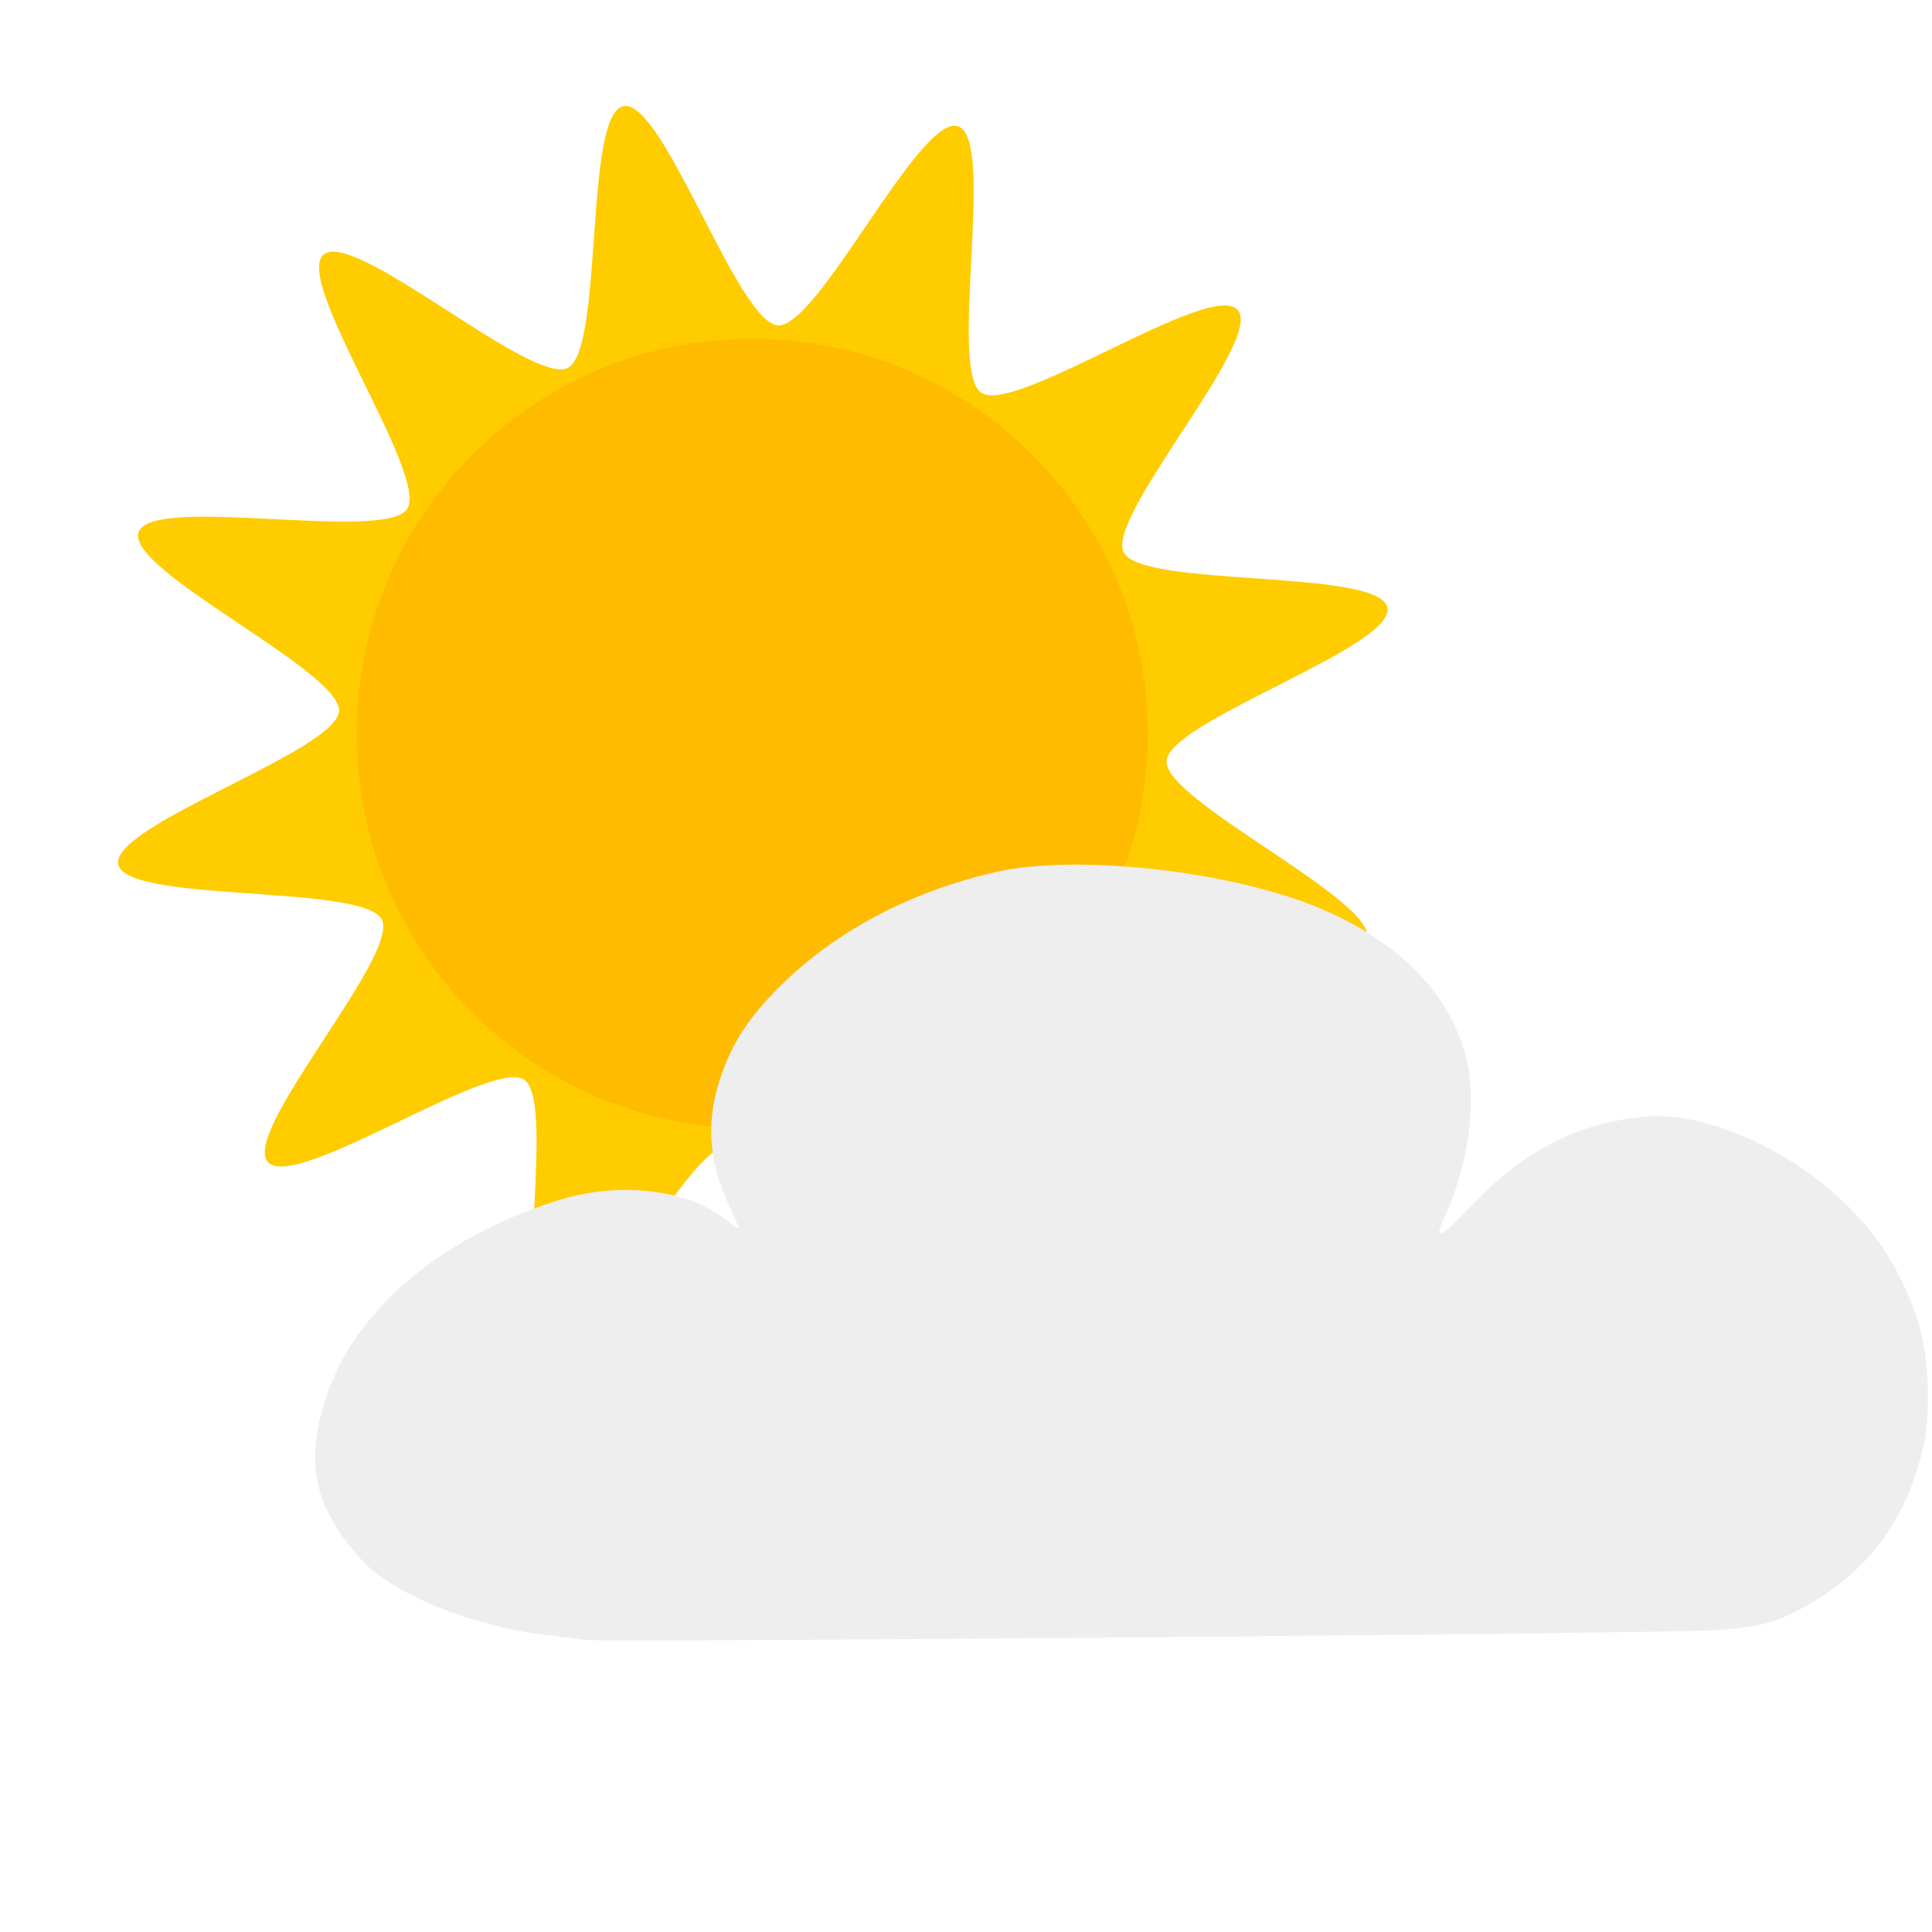
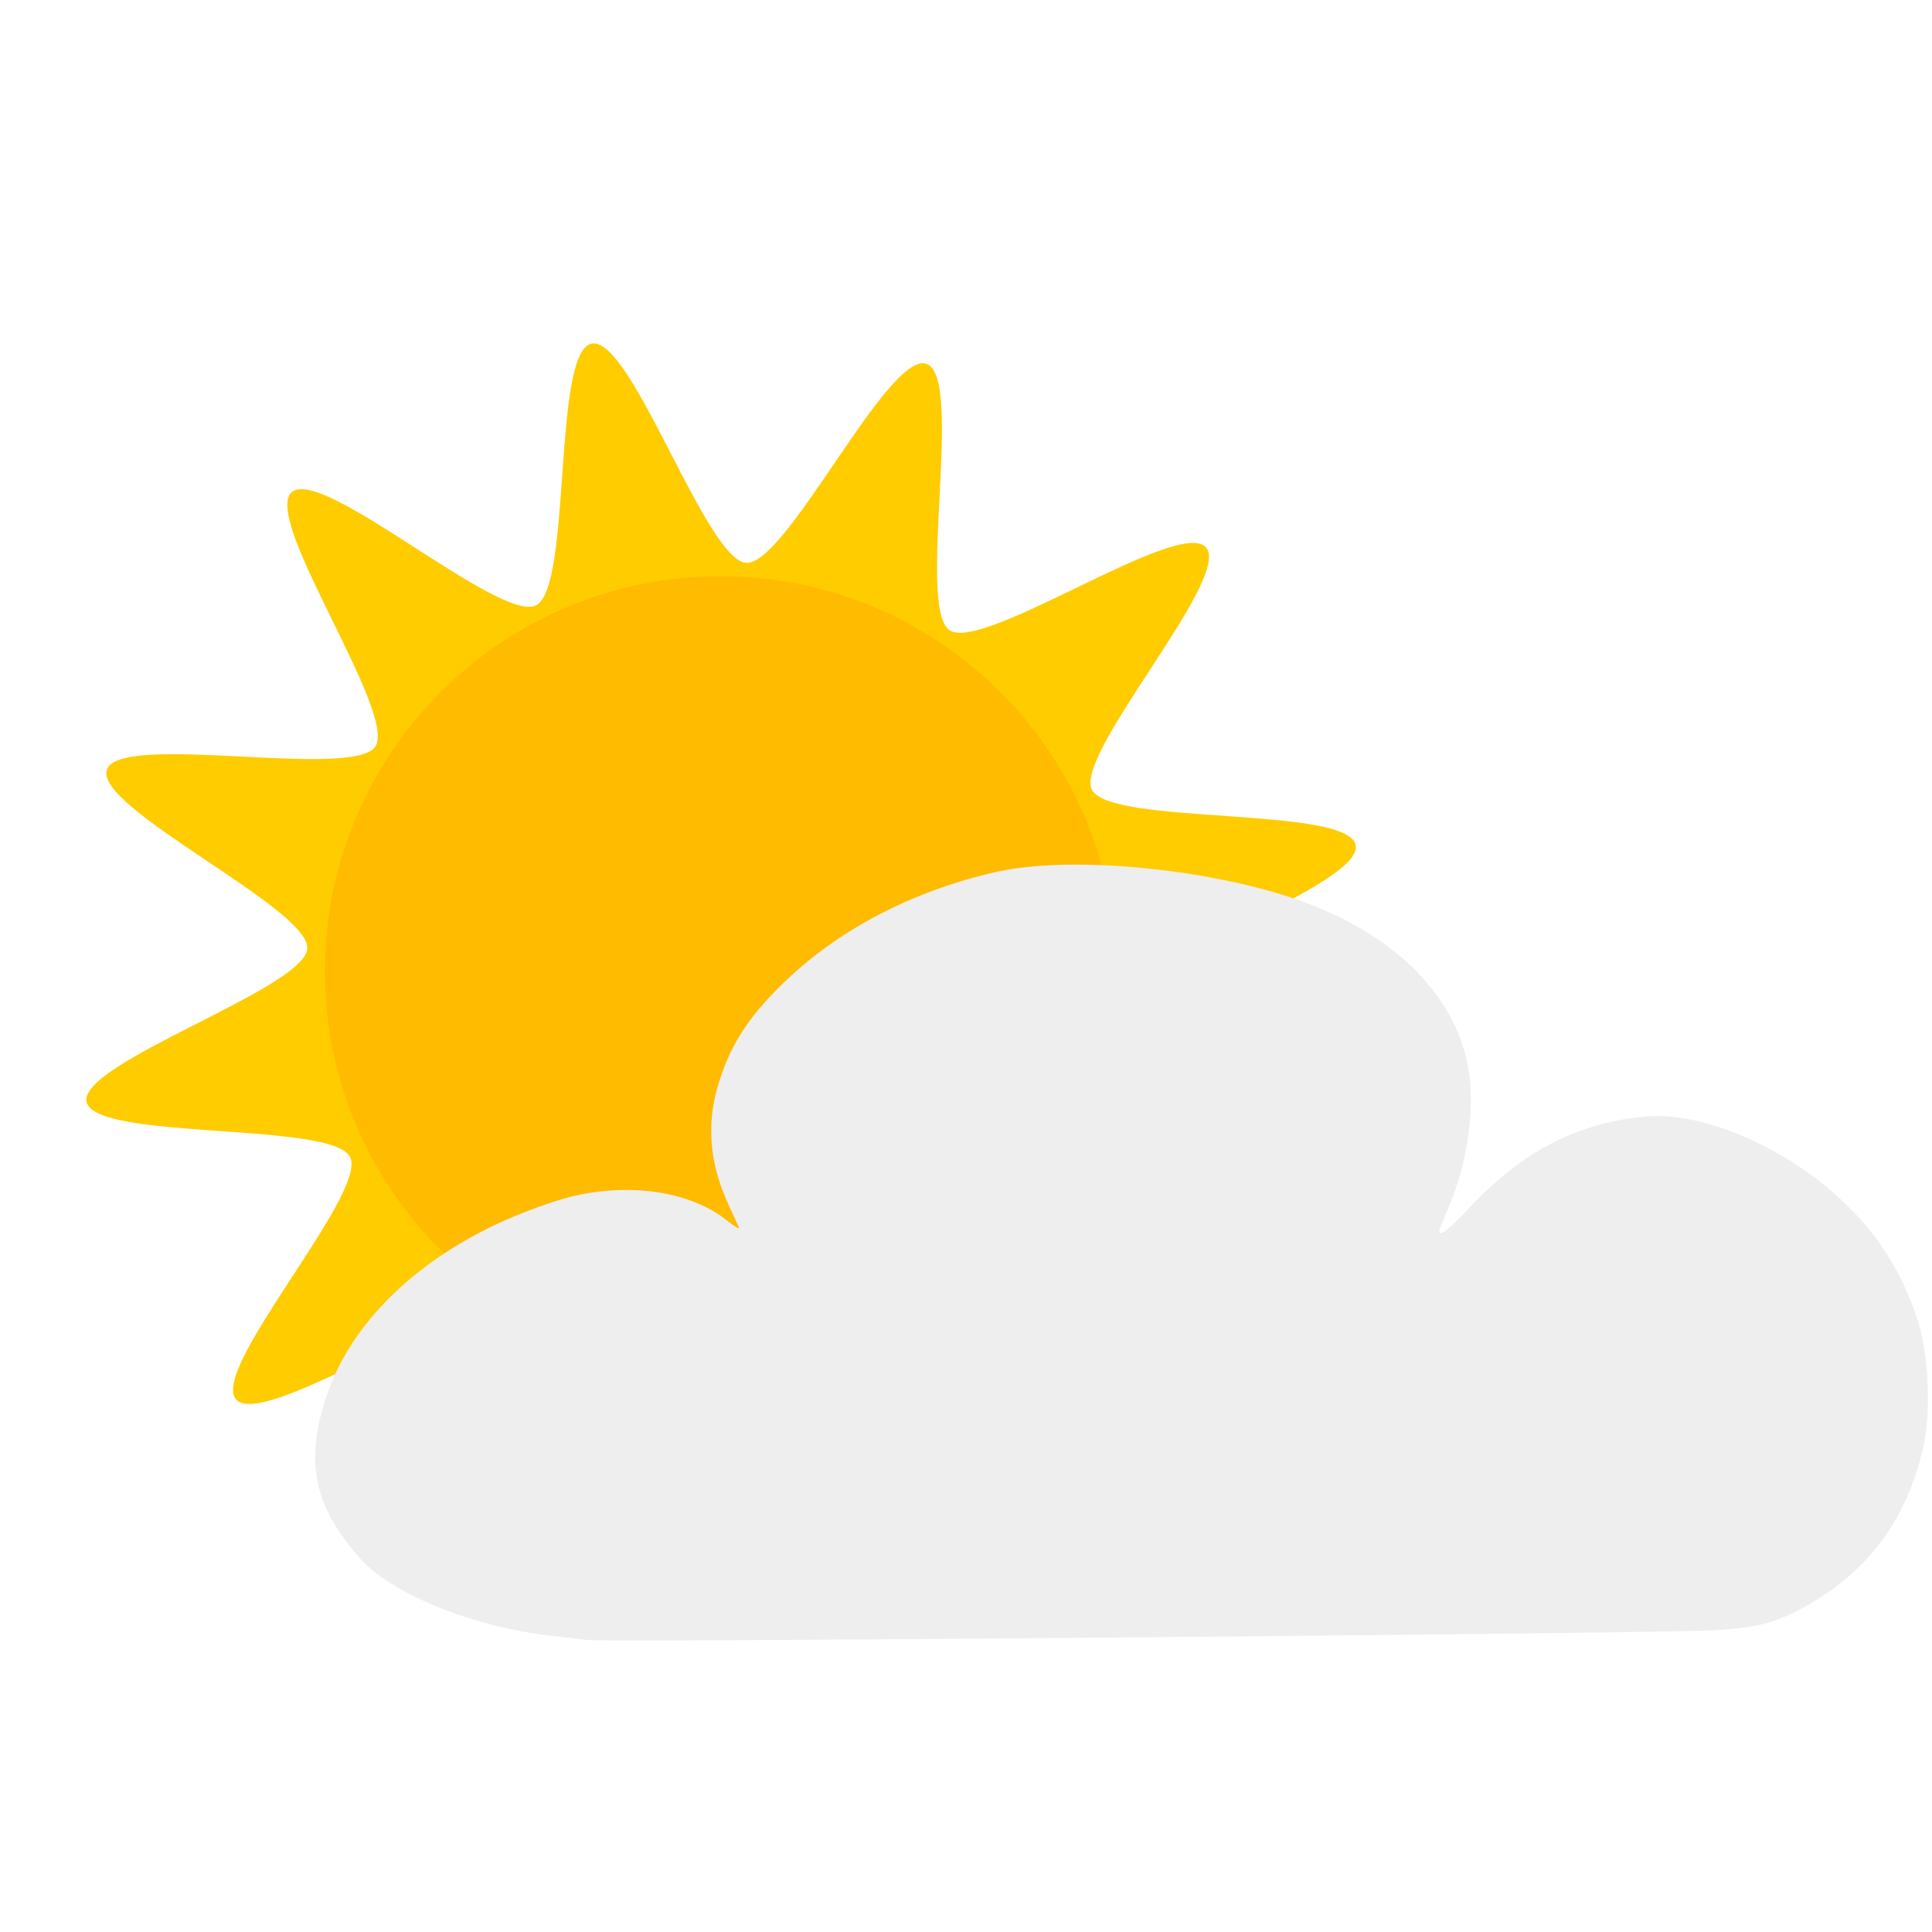
<svg xmlns="http://www.w3.org/2000/svg" viewBox="0 0 100 100">
-   <g transform="matrix(.73123 0 0 .72981 1.642 -142.291)">
+   <g transform="matrix(.73123 0 0 .72981 0 -130)">
    <path d="M81.402 281.32c-2.1 1.8-14.72-9.29-17.28-8.02-2.56 1.27-1.14 17.99-3.94 18.56-2.8.56-8-15.37-10.94-15.55-2.86-.17-10.03 15.02-12.75 14.12-2.71-.9.73-17.33-1.65-18.9-2.38-1.5-16.24 8.01-18.13 5.85-1.9-2.13 9.34-14.64 8.07-17.19-1.28-2.54-18.05-1.14-18.66-3.92-.52-2.79 15.46-8.03 15.63-10.87.173-2.84-15.1-9.98-14.19-12.68.9-2.7 17.42.72 19.007-1.645 1.578-2.374-8.06-16.152-5.918-18.039 2.142-1.886 14.727 9.297 17.288 8.026 2.56-1.27 1.14-17.996 3.944-18.564 2.804-.569 8.08 15.375 10.937 15.547 2.856.173 10.035-15.018 12.749-14.116 2.714.902-.732 17.333 1.655 18.903 2.387 1.57 16.24-8.017 18.138-5.886 1.897 2.131-9.348 14.647-8.07 17.194 1.278 2.546 18.095 1.133 18.667 3.922.571 2.789-15.46 8.036-15.633 10.877-.174 2.84 15.1 9.98 14.194 12.679-.907 2.7-17.429-.728-19.008 1.646-1.578 2.374 8.061 16.151 5.918 18.038z" fill="#fc0" />
    <circle cx="51" cy="247" r="28" fill="#fb0" />
  </g>
  <path d="M30.35 84.883a88.162 88.162 0 00-1.886-.227c-3.945-.444-8.12-2.124-9.764-3.93-2.5-2.747-2.975-5.168-1.712-8.709 1.293-3.624 4.598-6.822 9.145-8.851 1-.446 2.478-.982 3.284-1.19 3.091-.801 6.319-.328 8.217 1.203.392.317.666.475.61.352-.798-1.716-1.006-2.251-1.206-3.099a8.063 8.063 0 01.09-4.121c.62-2.177 1.621-3.733 3.625-5.627 2.82-2.664 6.616-4.61 10.843-5.56 3.959-.888 11.453-.123 16.11 1.645 4.558 1.731 7.534 4.734 8.265 8.34.418 2.06.018 5.047-.988 7.374-.266.617-.485 1.173-.485 1.234-.002.32.43-.018 1.6-1.253 2.789-2.945 5.625-4.385 9.213-4.678 2.701-.22 6.7 1.425 9.58 3.942 2.11 1.844 3.459 3.878 4.355 6.567.575 1.725.717 4.739.31 6.564-.8 3.58-2.654 6.214-5.643 8.014-1.8 1.084-2.768 1.365-5.197 1.509-2.917.172-57.43.64-58.366.501z" fill="#eee" />
</svg>
